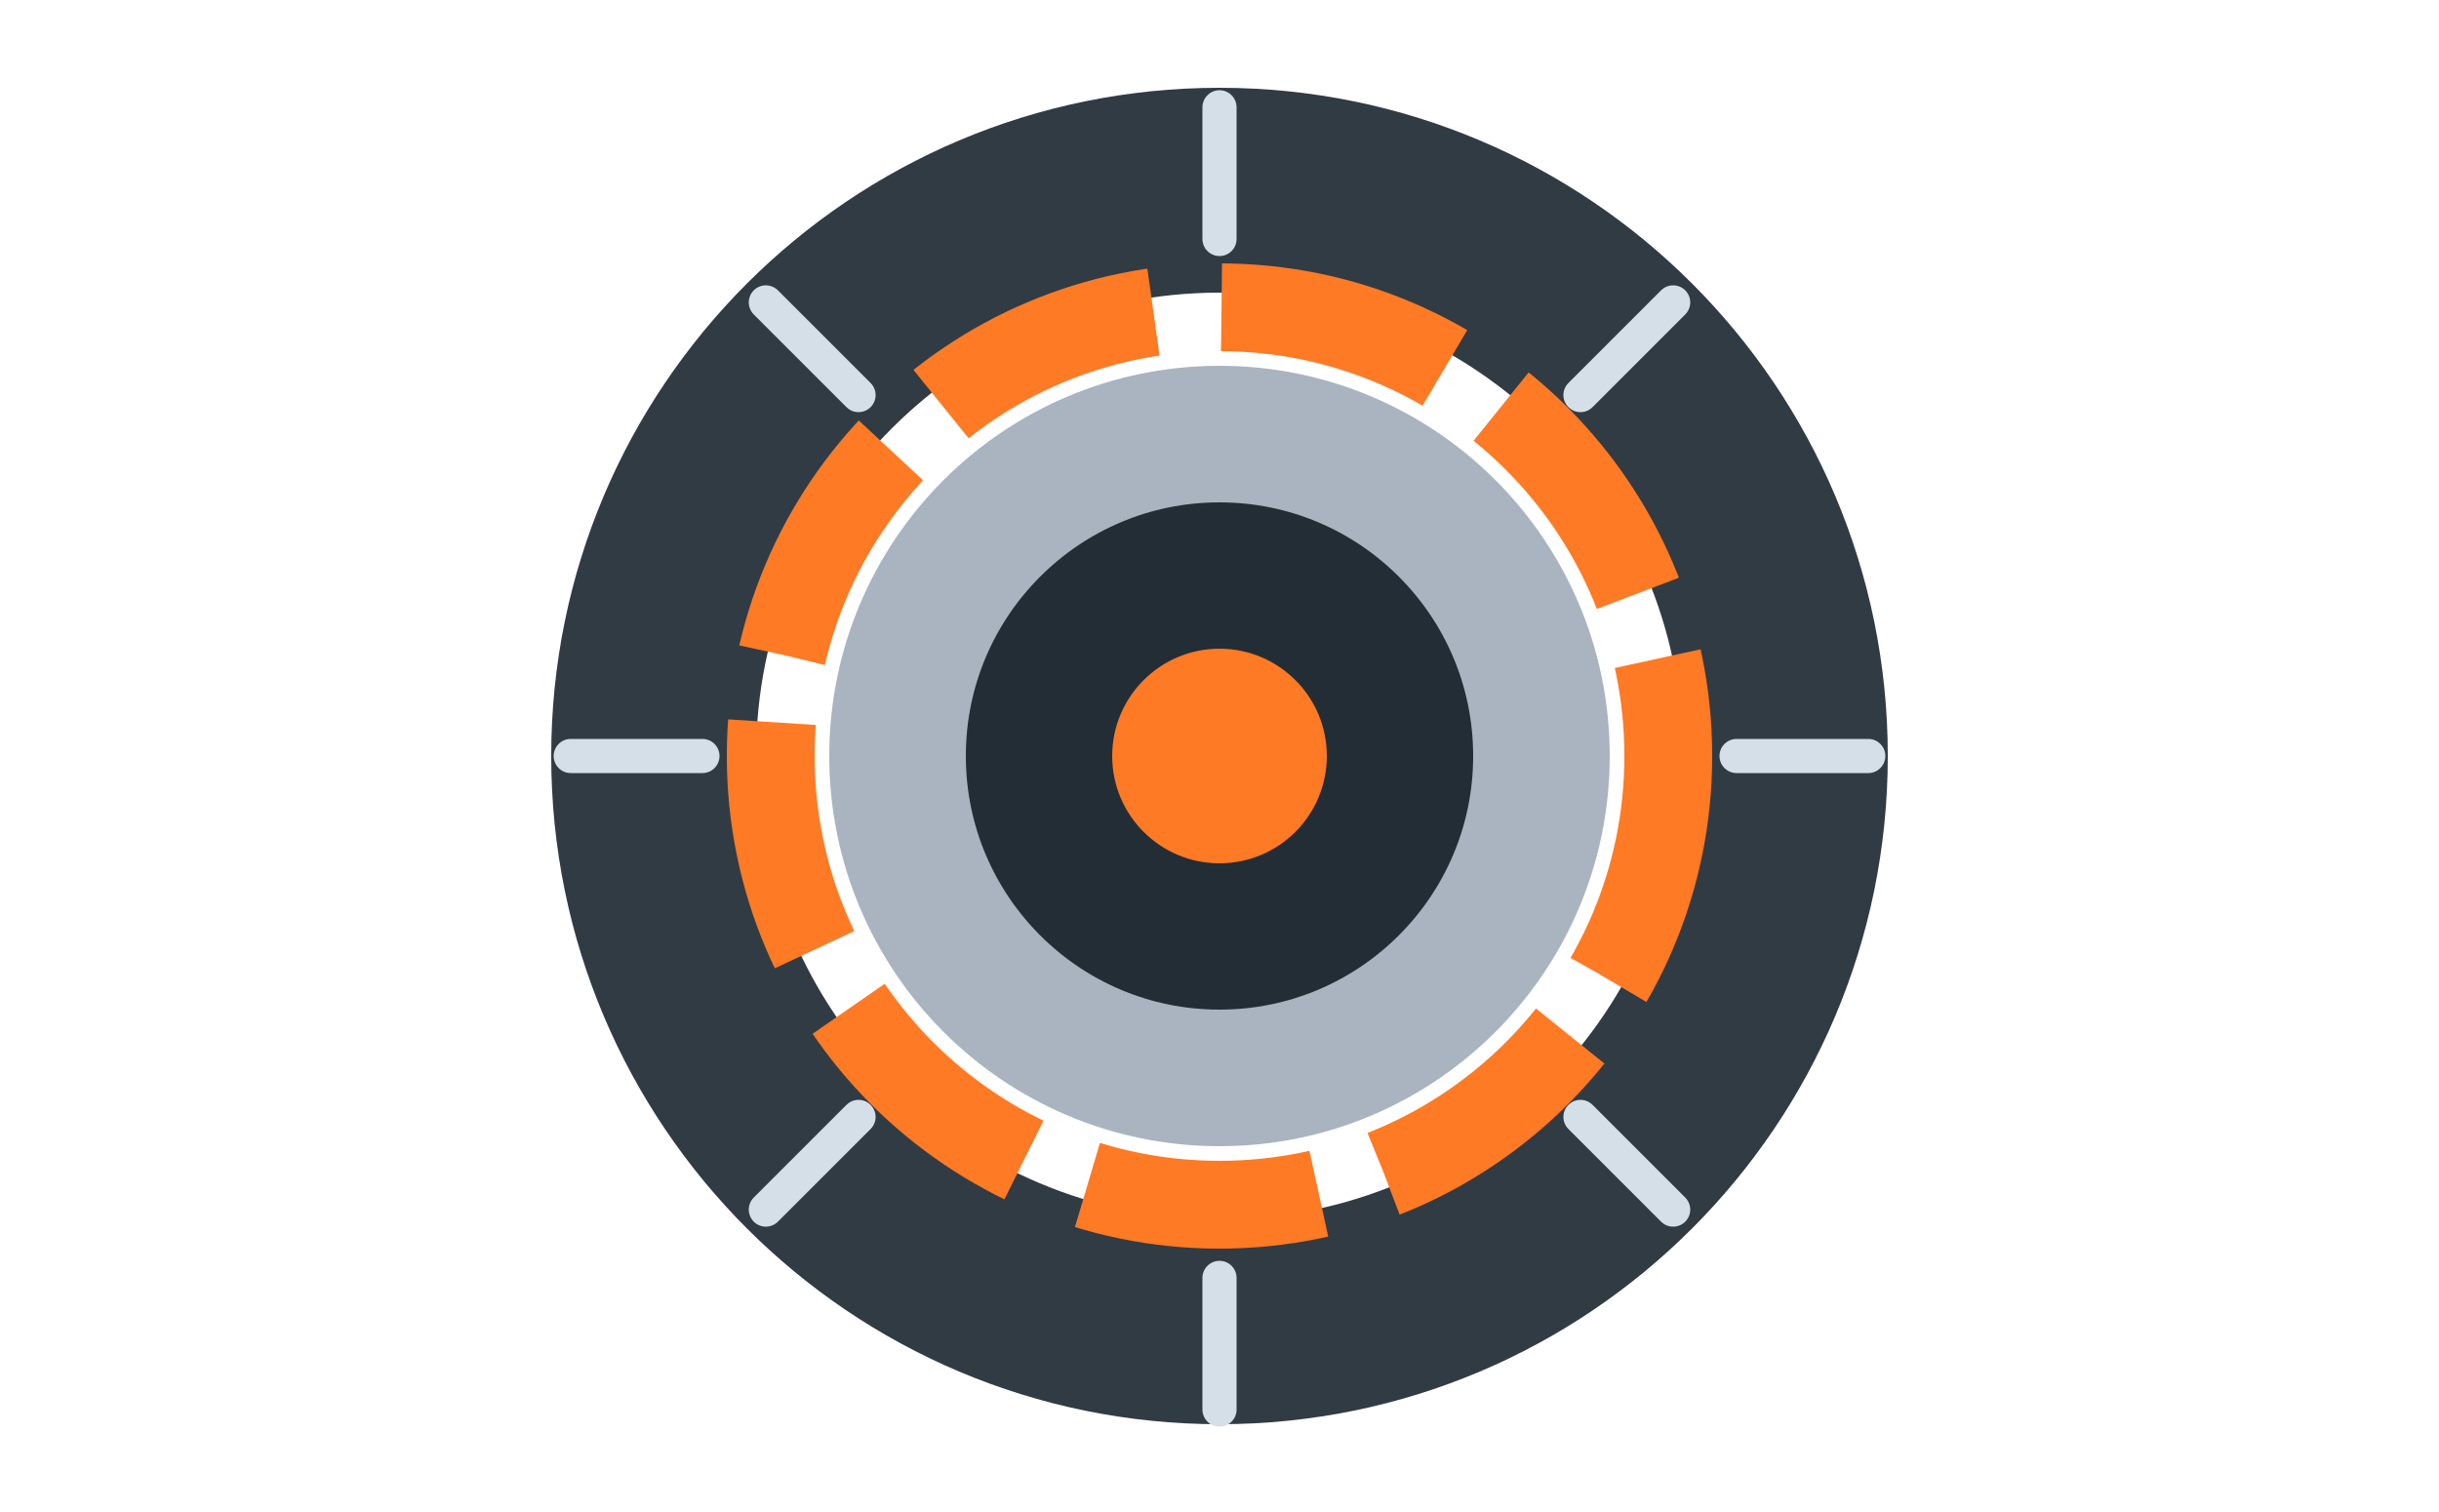
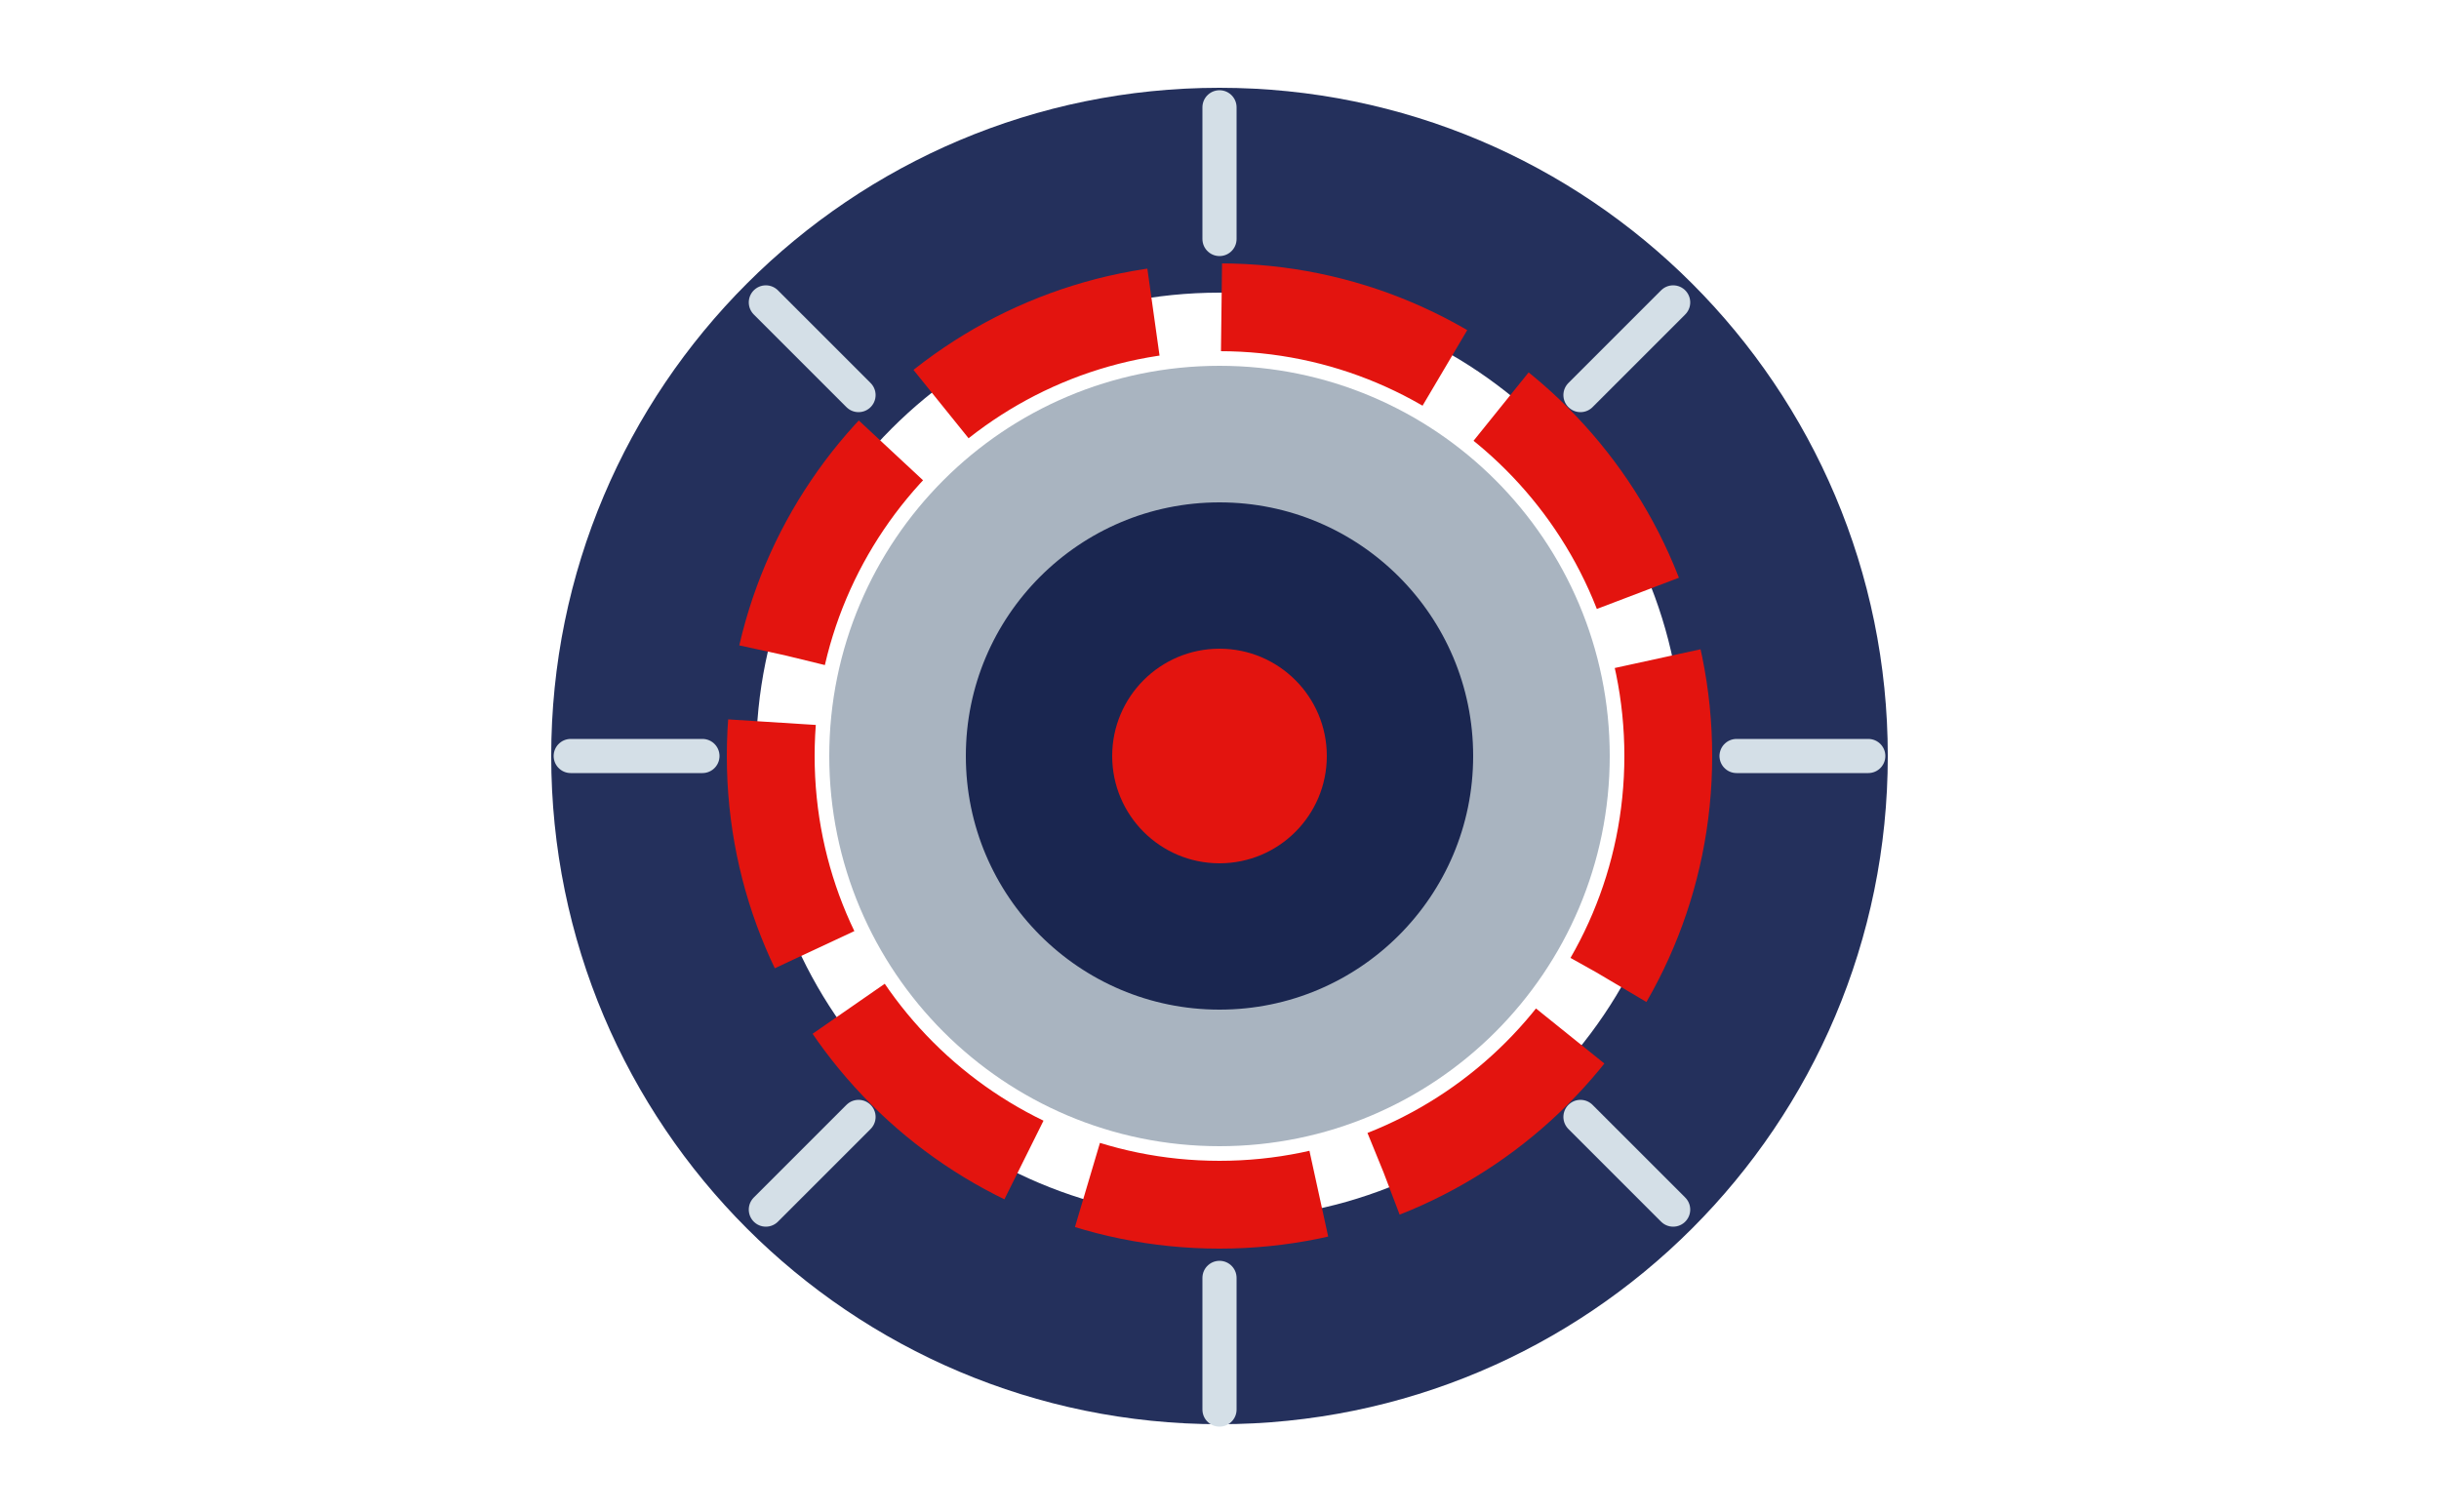
<svg xmlns="http://www.w3.org/2000/svg" viewBox="0 0 500 310">
-   <circle cx="250" cy="155" r="116" stroke="#313b44" stroke-width="42" fill="none" />
-   <circle cx="250" cy="155" r="92" stroke="#ff7a24" stroke-width="18" stroke-dasharray="48 14" fill="none" />
-   <circle cx="250" cy="155" r="66" stroke="#a9b4c0" stroke-width="28" fill="#232d36" />
-   <circle cx="250" cy="155" r="22" fill="#ff7a24" />
+   <circle cx="250" cy="155" r="116" stroke="#24305C" stroke-width="42" fill="none" />
+   <circle cx="250" cy="155" r="92" stroke="#E3140F" stroke-width="18" stroke-dasharray="48 14" fill="none" />
+   <circle cx="250" cy="155" r="66" stroke="#a9b4c0" stroke-width="28" fill="#1A2650" />
+   <circle cx="250" cy="155" r="22" fill="#E3140F" />
  <g stroke="#d4dfe7" stroke-width="7" stroke-linecap="round">
    <path d="M250 22v27M250 262v27M117 155h27M356 155h27M157 62l19 19M324 229l19 19M157 248l19-19M324 81l19-19" />
  </g>
</svg>
